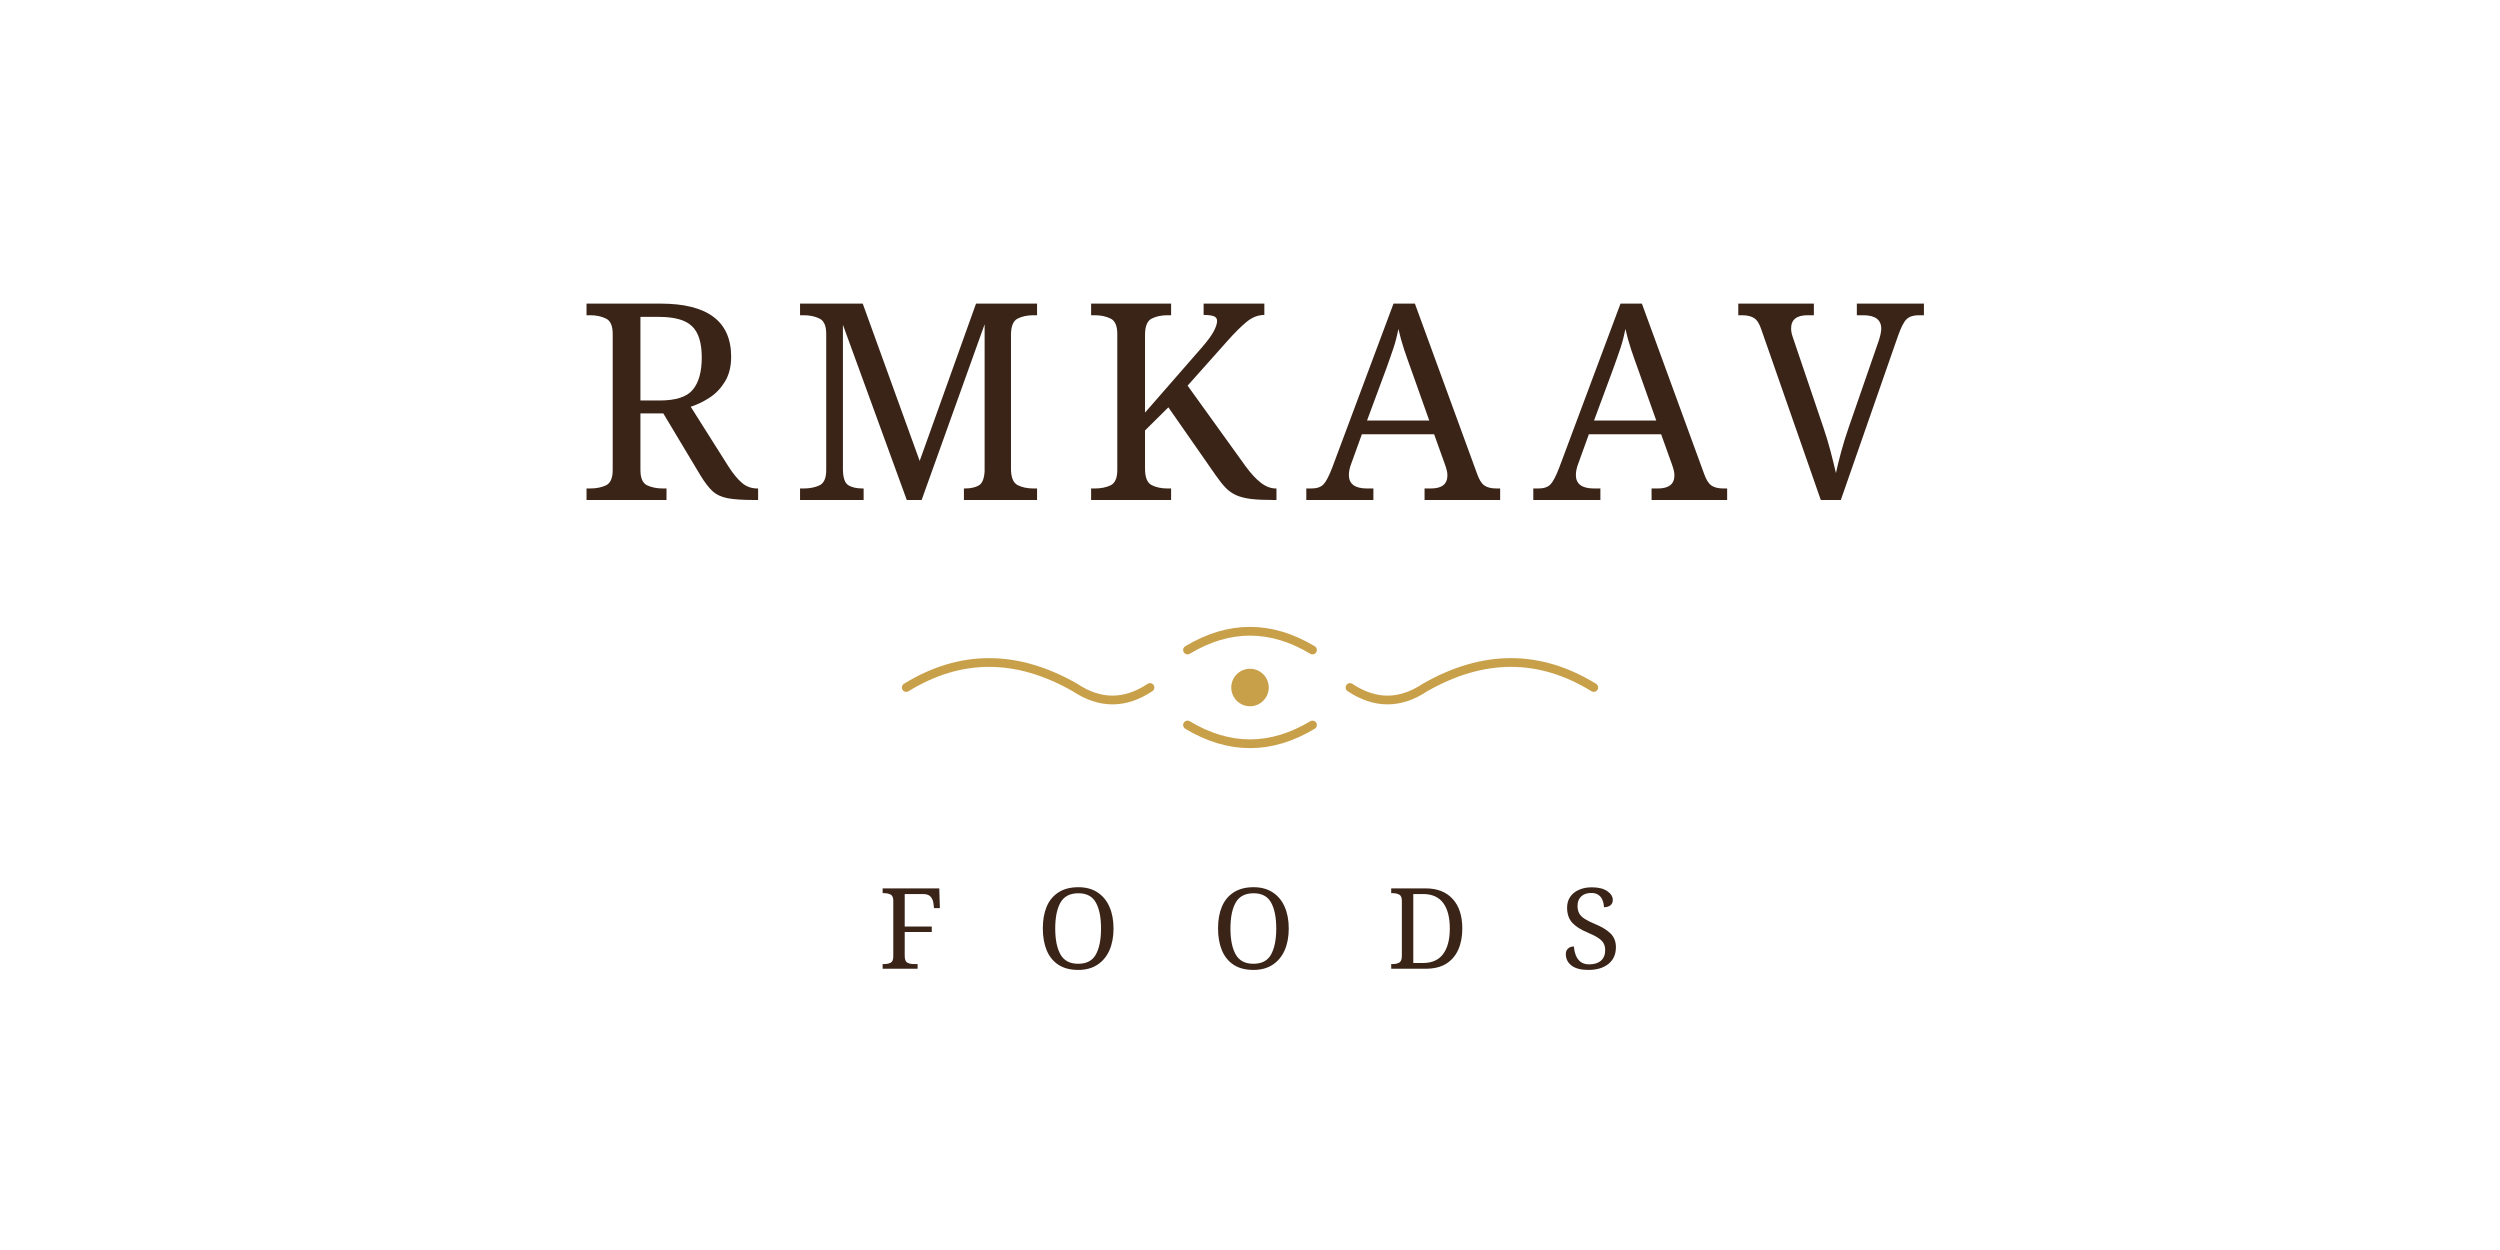
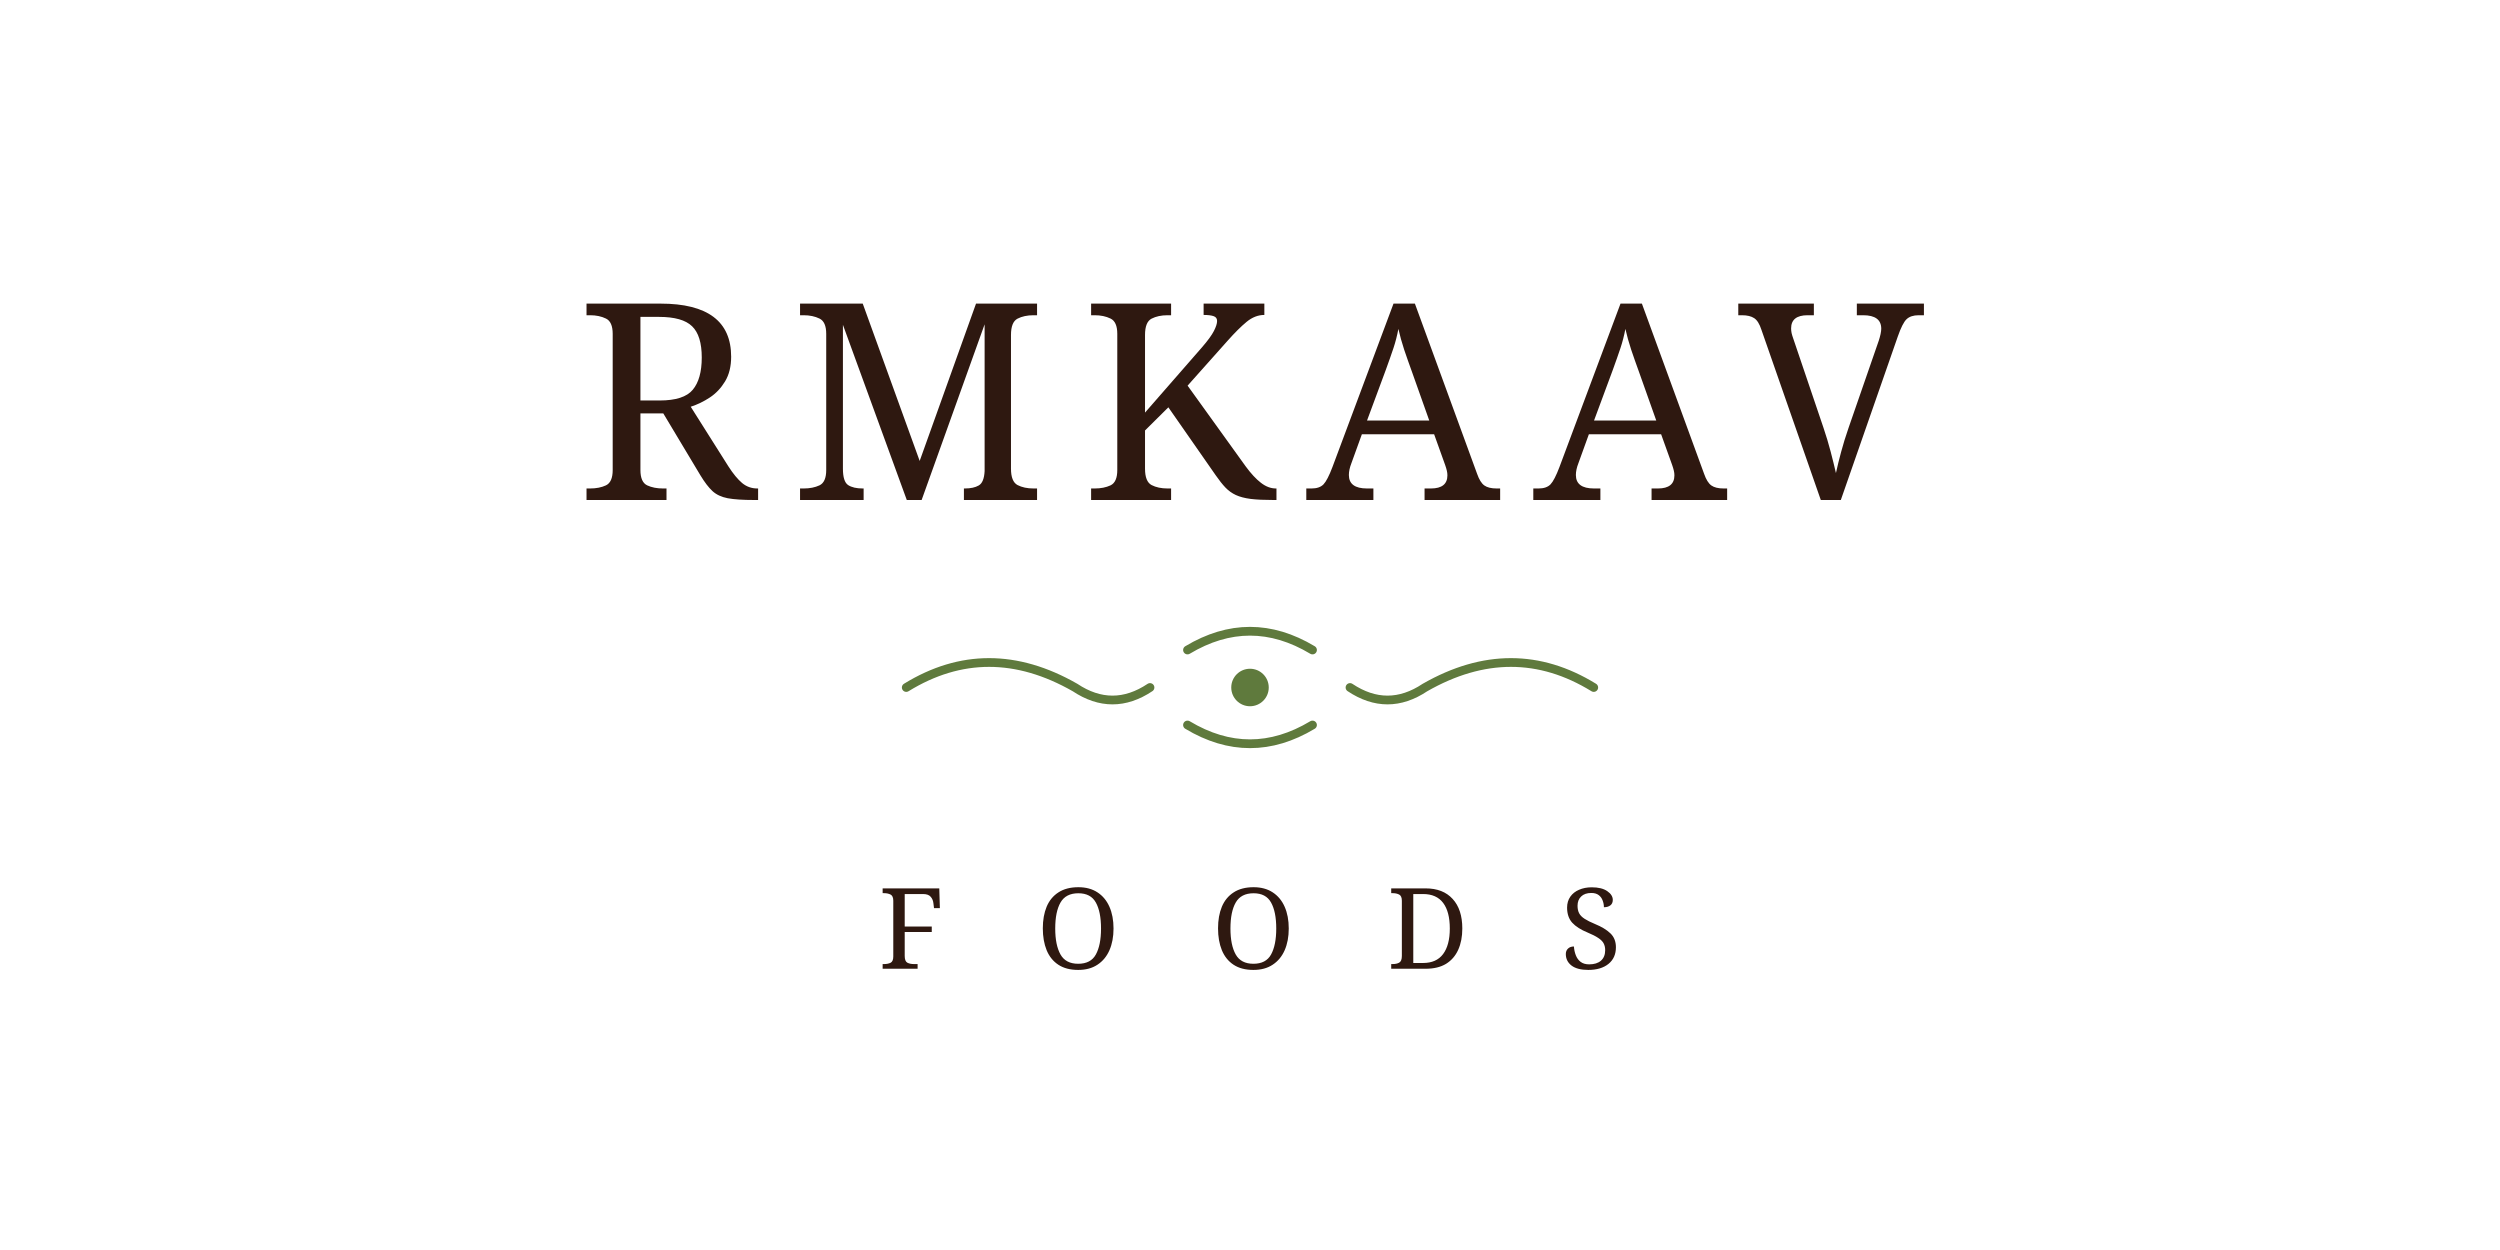
<svg xmlns="http://www.w3.org/2000/svg" viewBox="0 0 400 200" width="400" height="200" role="img" aria-label="RMKAAV Foods">
-   <text x="200" y="80" text-anchor="middle" font-family="'Cormorant Garamond', 'Playfair Display', Georgia, serif" font-size="44" font-weight="500" letter-spacing="5.3" fill="#3A2418">RMKAAV</text>
-   <g transform="translate(200, 110)" fill="none" stroke="#C9A04A" stroke-width="1.4" stroke-linecap="round">
+   <text x="200" y="80" text-anchor="middle" font-family="'Cormorant Garamond', 'Playfair Display', Georgia, serif" font-size="44" font-weight="500" letter-spacing="5.3" fill="#2E1810">RMKAAV</text>
+   <g transform="translate(200, 110)" fill="none" stroke="#5F7A3D" stroke-width="1.4" stroke-linecap="round">
    <path d="M -55,0 Q -42,-8 -28,0 Q -22,4 -16,0" />
-     <circle cx="0" cy="0" r="3" fill="#C9A04A" stroke="none" />
+     <circle cx="0" cy="0" r="3" fill="#5F7A3D" stroke="none" />
    <path d="M -10,-6 Q 0,-12 10,-6" />
    <path d="M -10,6 Q 0,12 10,6" />
    <path d="M 16,0 Q 22,4 28,0 Q 42,-8 55,0" />
  </g>
-   <text x="200" y="155" text-anchor="middle" font-family="'Cormorant Garamond', 'Playfair Display', Georgia, serif" font-size="18" font-weight="300" letter-spacing="5" fill="#3A2418">F O O D S</text>
+   <text x="200" y="155" text-anchor="middle" font-family="'Cormorant Garamond', 'Playfair Display', Georgia, serif" font-size="18" font-weight="300" letter-spacing="5" fill="#2E1810">F O O D S</text>
</svg>
